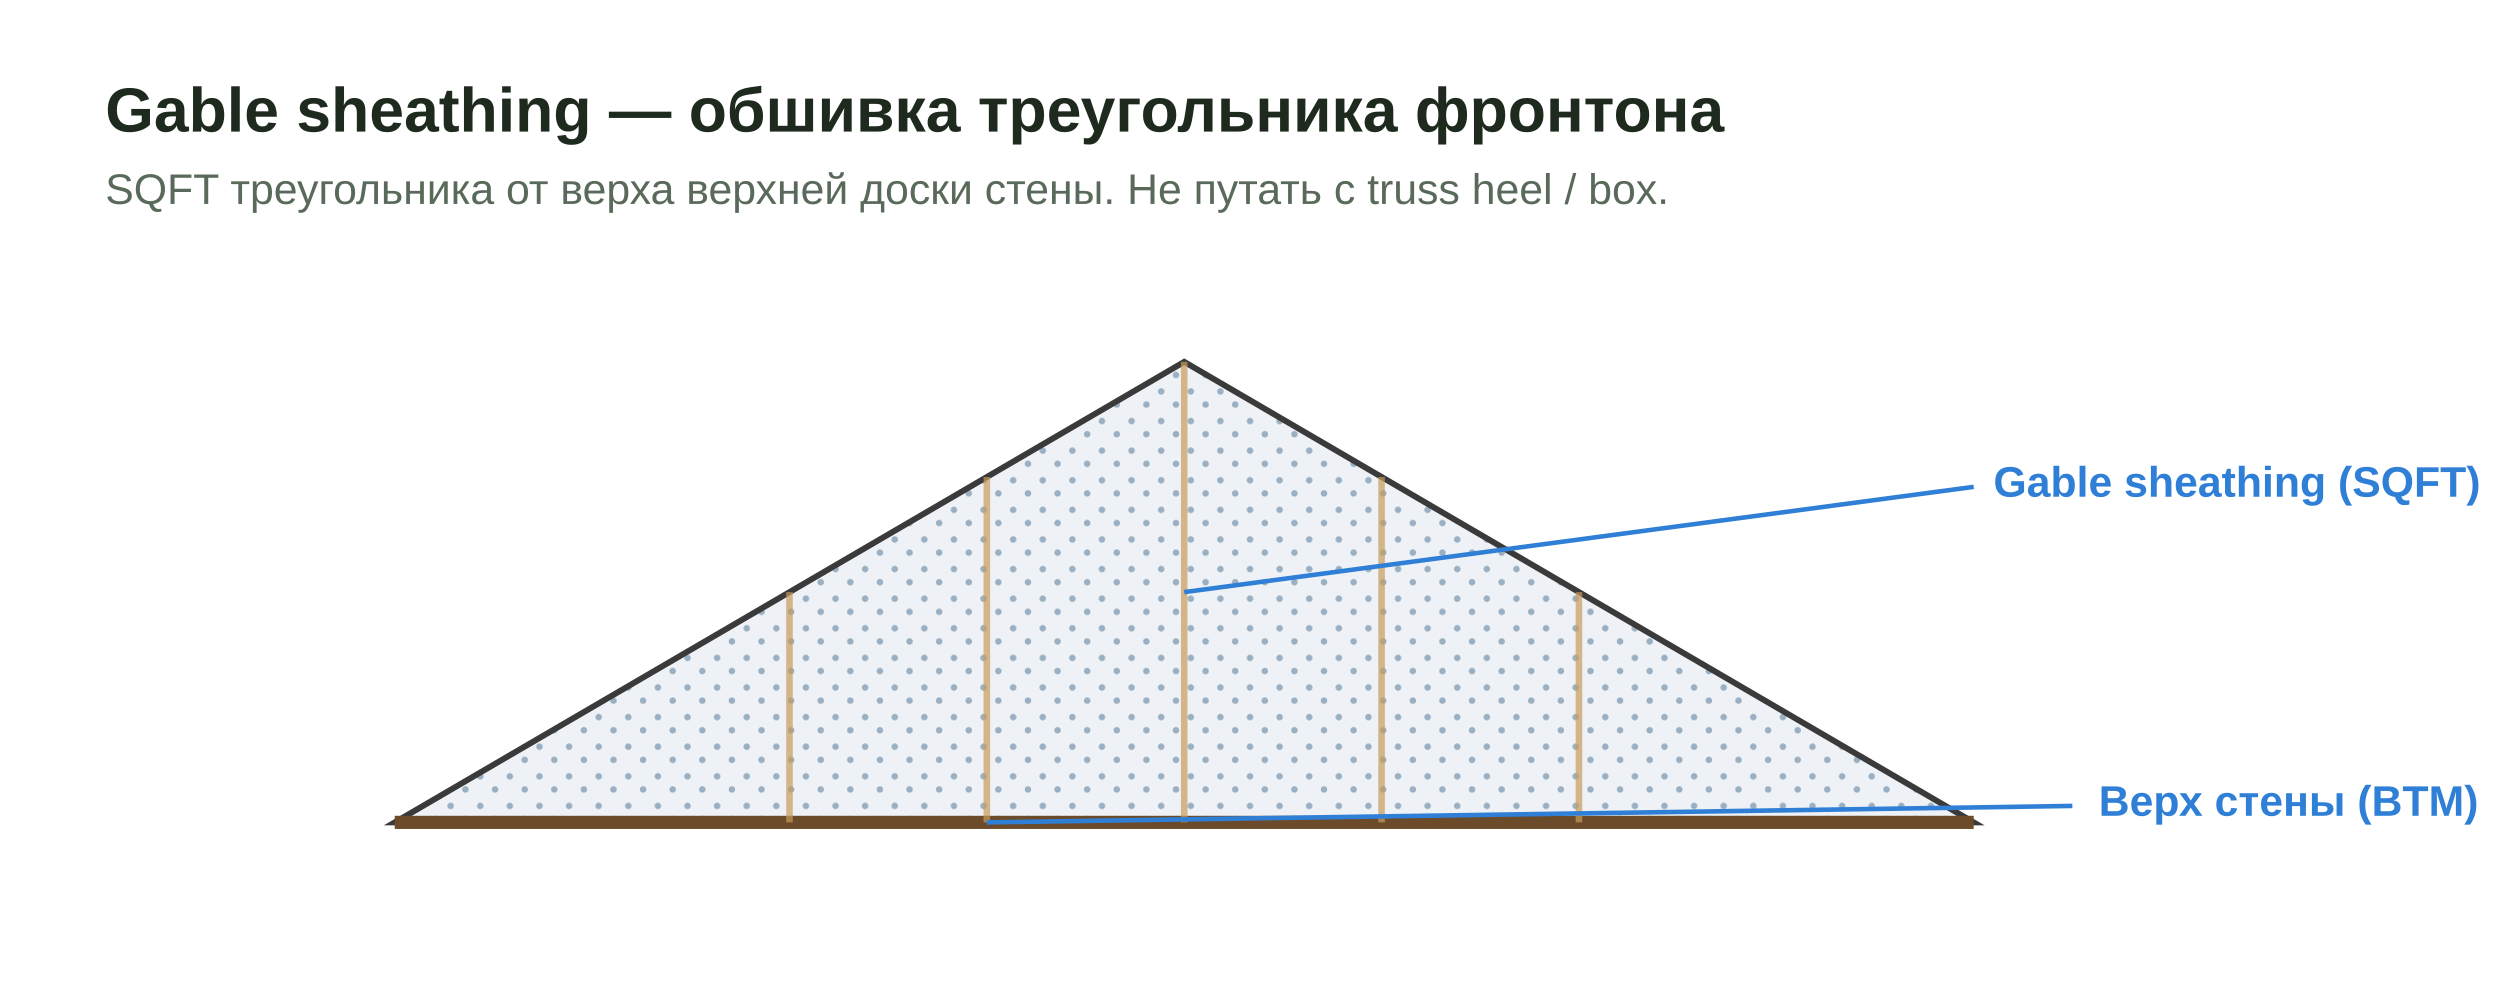
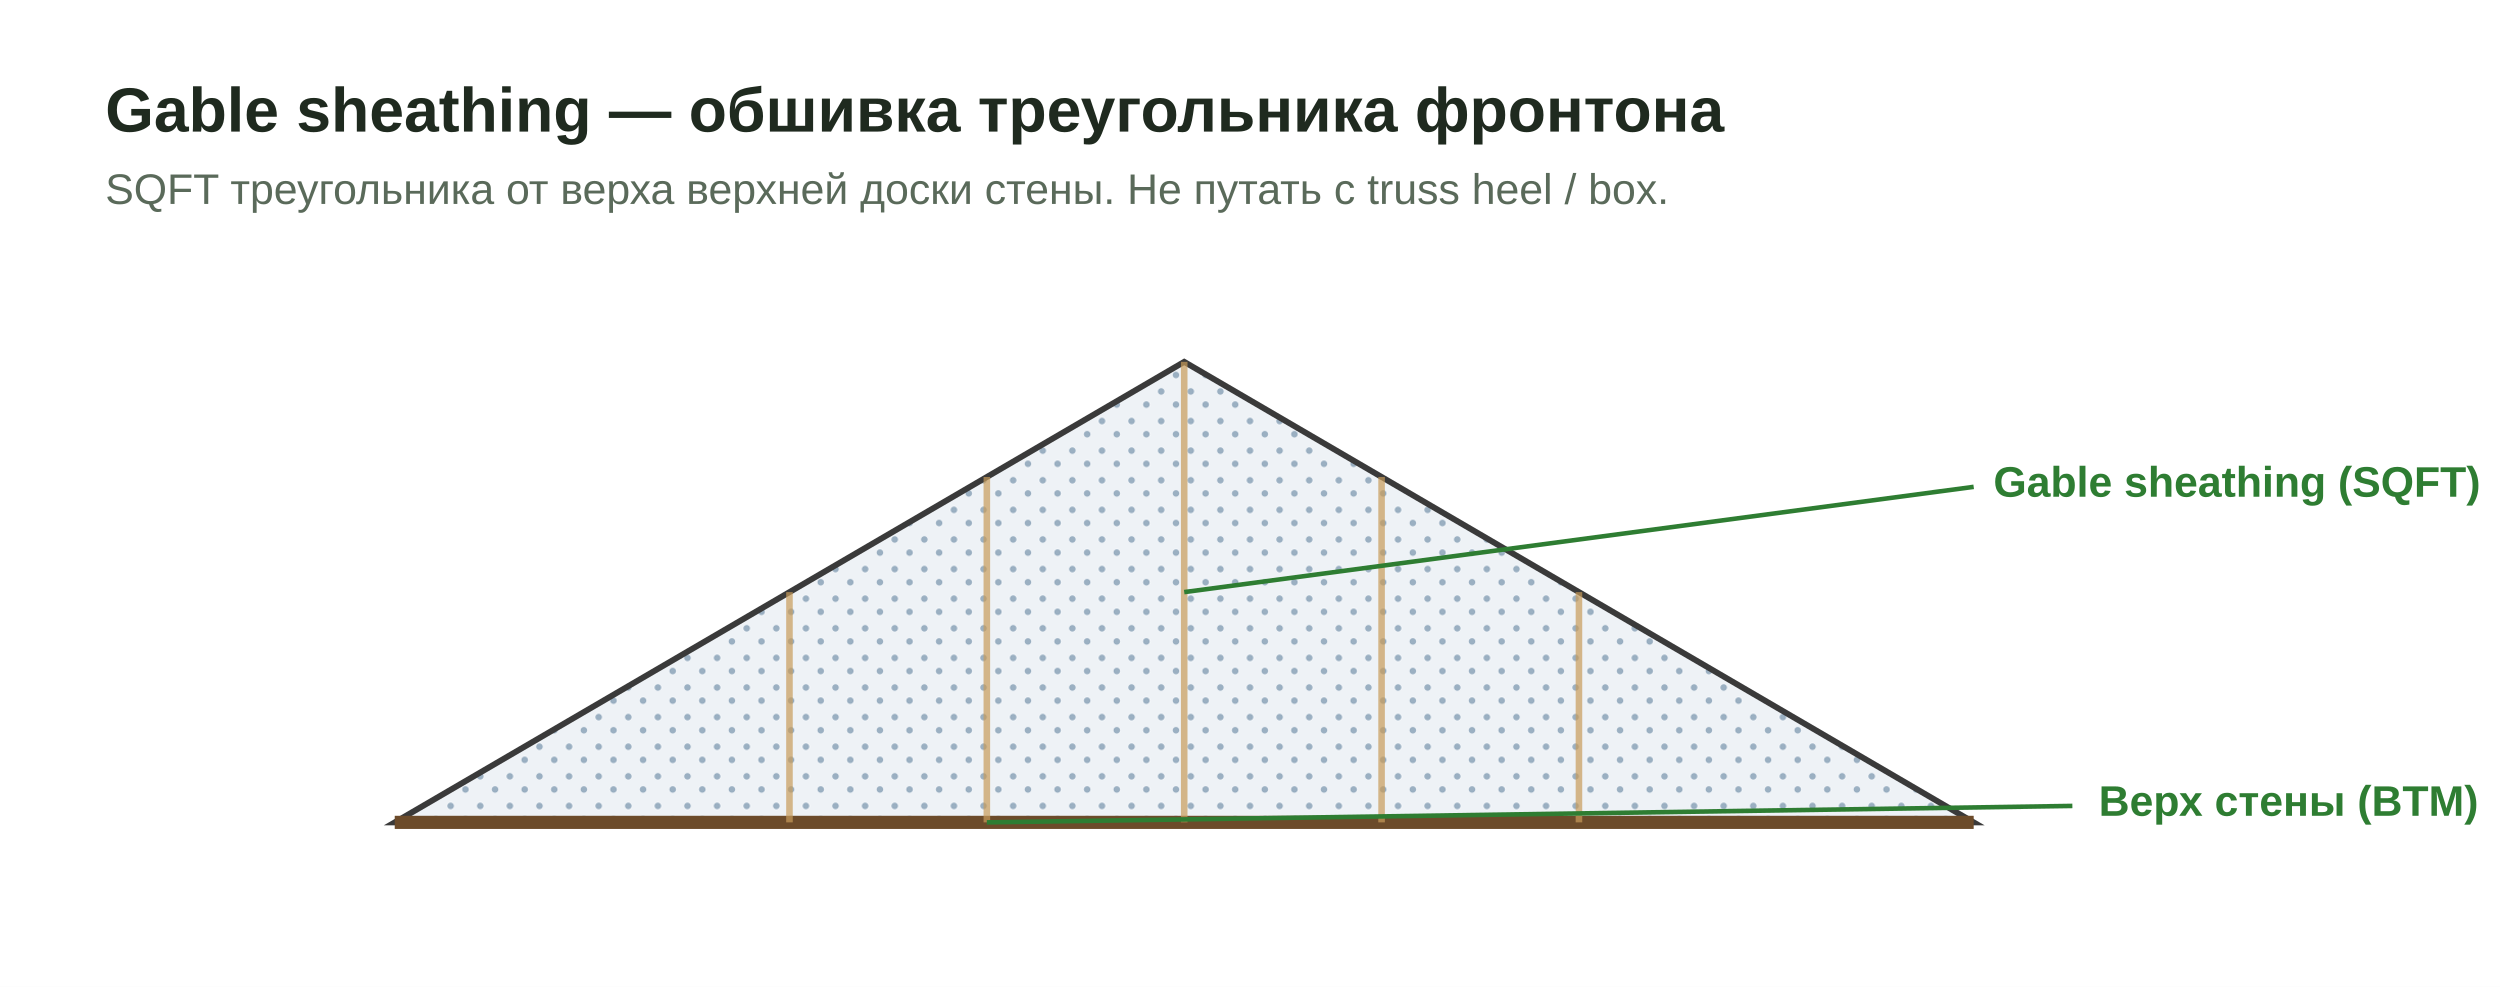
<svg xmlns="http://www.w3.org/2000/svg" viewBox="0 0 760 300" role="img" aria-labelledby="t">
  <defs>
    <pattern id="o" width="9" height="9" patternUnits="userSpaceOnUse">
      <rect width="9" height="9" fill="#eef2f6" />
      <circle cx="2" cy="2" r="1" fill="#9bb0c2" />
      <circle cx="6.5" cy="6" r="1" fill="#9bb0c2" />
    </pattern>
-     <style>.t{font:700 19px "Segoe UI",Arial,sans-serif;fill:#1f2a1f}.s{font:400 13px "Segoe UI",Arial,sans-serif;fill:#5a6a5a}.l{font:600 13px "Segoe UI",Arial,sans-serif;fill:#2f7fd6}</style>
+     <style>.t{font:700 19px "Segoe UI",Arial,sans-serif;fill:#1f2a1f}.s{font:400 13px "Segoe UI",Arial,sans-serif;fill:#5a6a5a}.l{font:600 13px "Segoe UI",Arial,sans-serif;fill:#2e7d32}</style>
  </defs>
  <rect width="760" height="300" fill="#fff" />
  <text class="t" x="32" y="40">Gable sheathing — обшивка треугольника фронтона</text>
  <text class="s" x="32" y="62">SQFT треугольника от верха верхней доски стены. Не путать с truss heel / box.</text>
  <polygon points="120,250 360,110 600,250" fill="url(#o)" stroke="#3a3a3a" stroke-width="1.8" />
  <line x1="120" y1="250" x2="600" y2="250" stroke="#6c4b2a" stroke-width="4" />
  <g stroke="#c89b5a" stroke-width="2" opacity="0.7">
    <line x1="240" y1="250" x2="240" y2="180" />
    <line x1="300" y1="250" x2="300" y2="145" />
    <line x1="360" y1="250" x2="360" y2="110" />
    <line x1="420" y1="250" x2="420" y2="145" />
    <line x1="480" y1="250" x2="480" y2="180" />
  </g>
-   <line x1="360" y1="180" x2="600" y2="148" stroke="#2f7fd6" stroke-width="1.4" />
+   <line x1="360" y1="180" x2="600" y2="148" stroke="#2e7d32" stroke-width="1.4" />
  <text class="l" x="606" y="151">Gable sheathing (SQFT)</text>
-   <line x1="300" y1="250" x2="630" y2="245" stroke="#2f7fd6" stroke-width="1.4" />
+   <line x1="300" y1="250" x2="630" y2="245" stroke="#2e7d32" stroke-width="1.4" />
  <text class="l" x="638" y="248">Верх стены (BTM)</text>
</svg>
